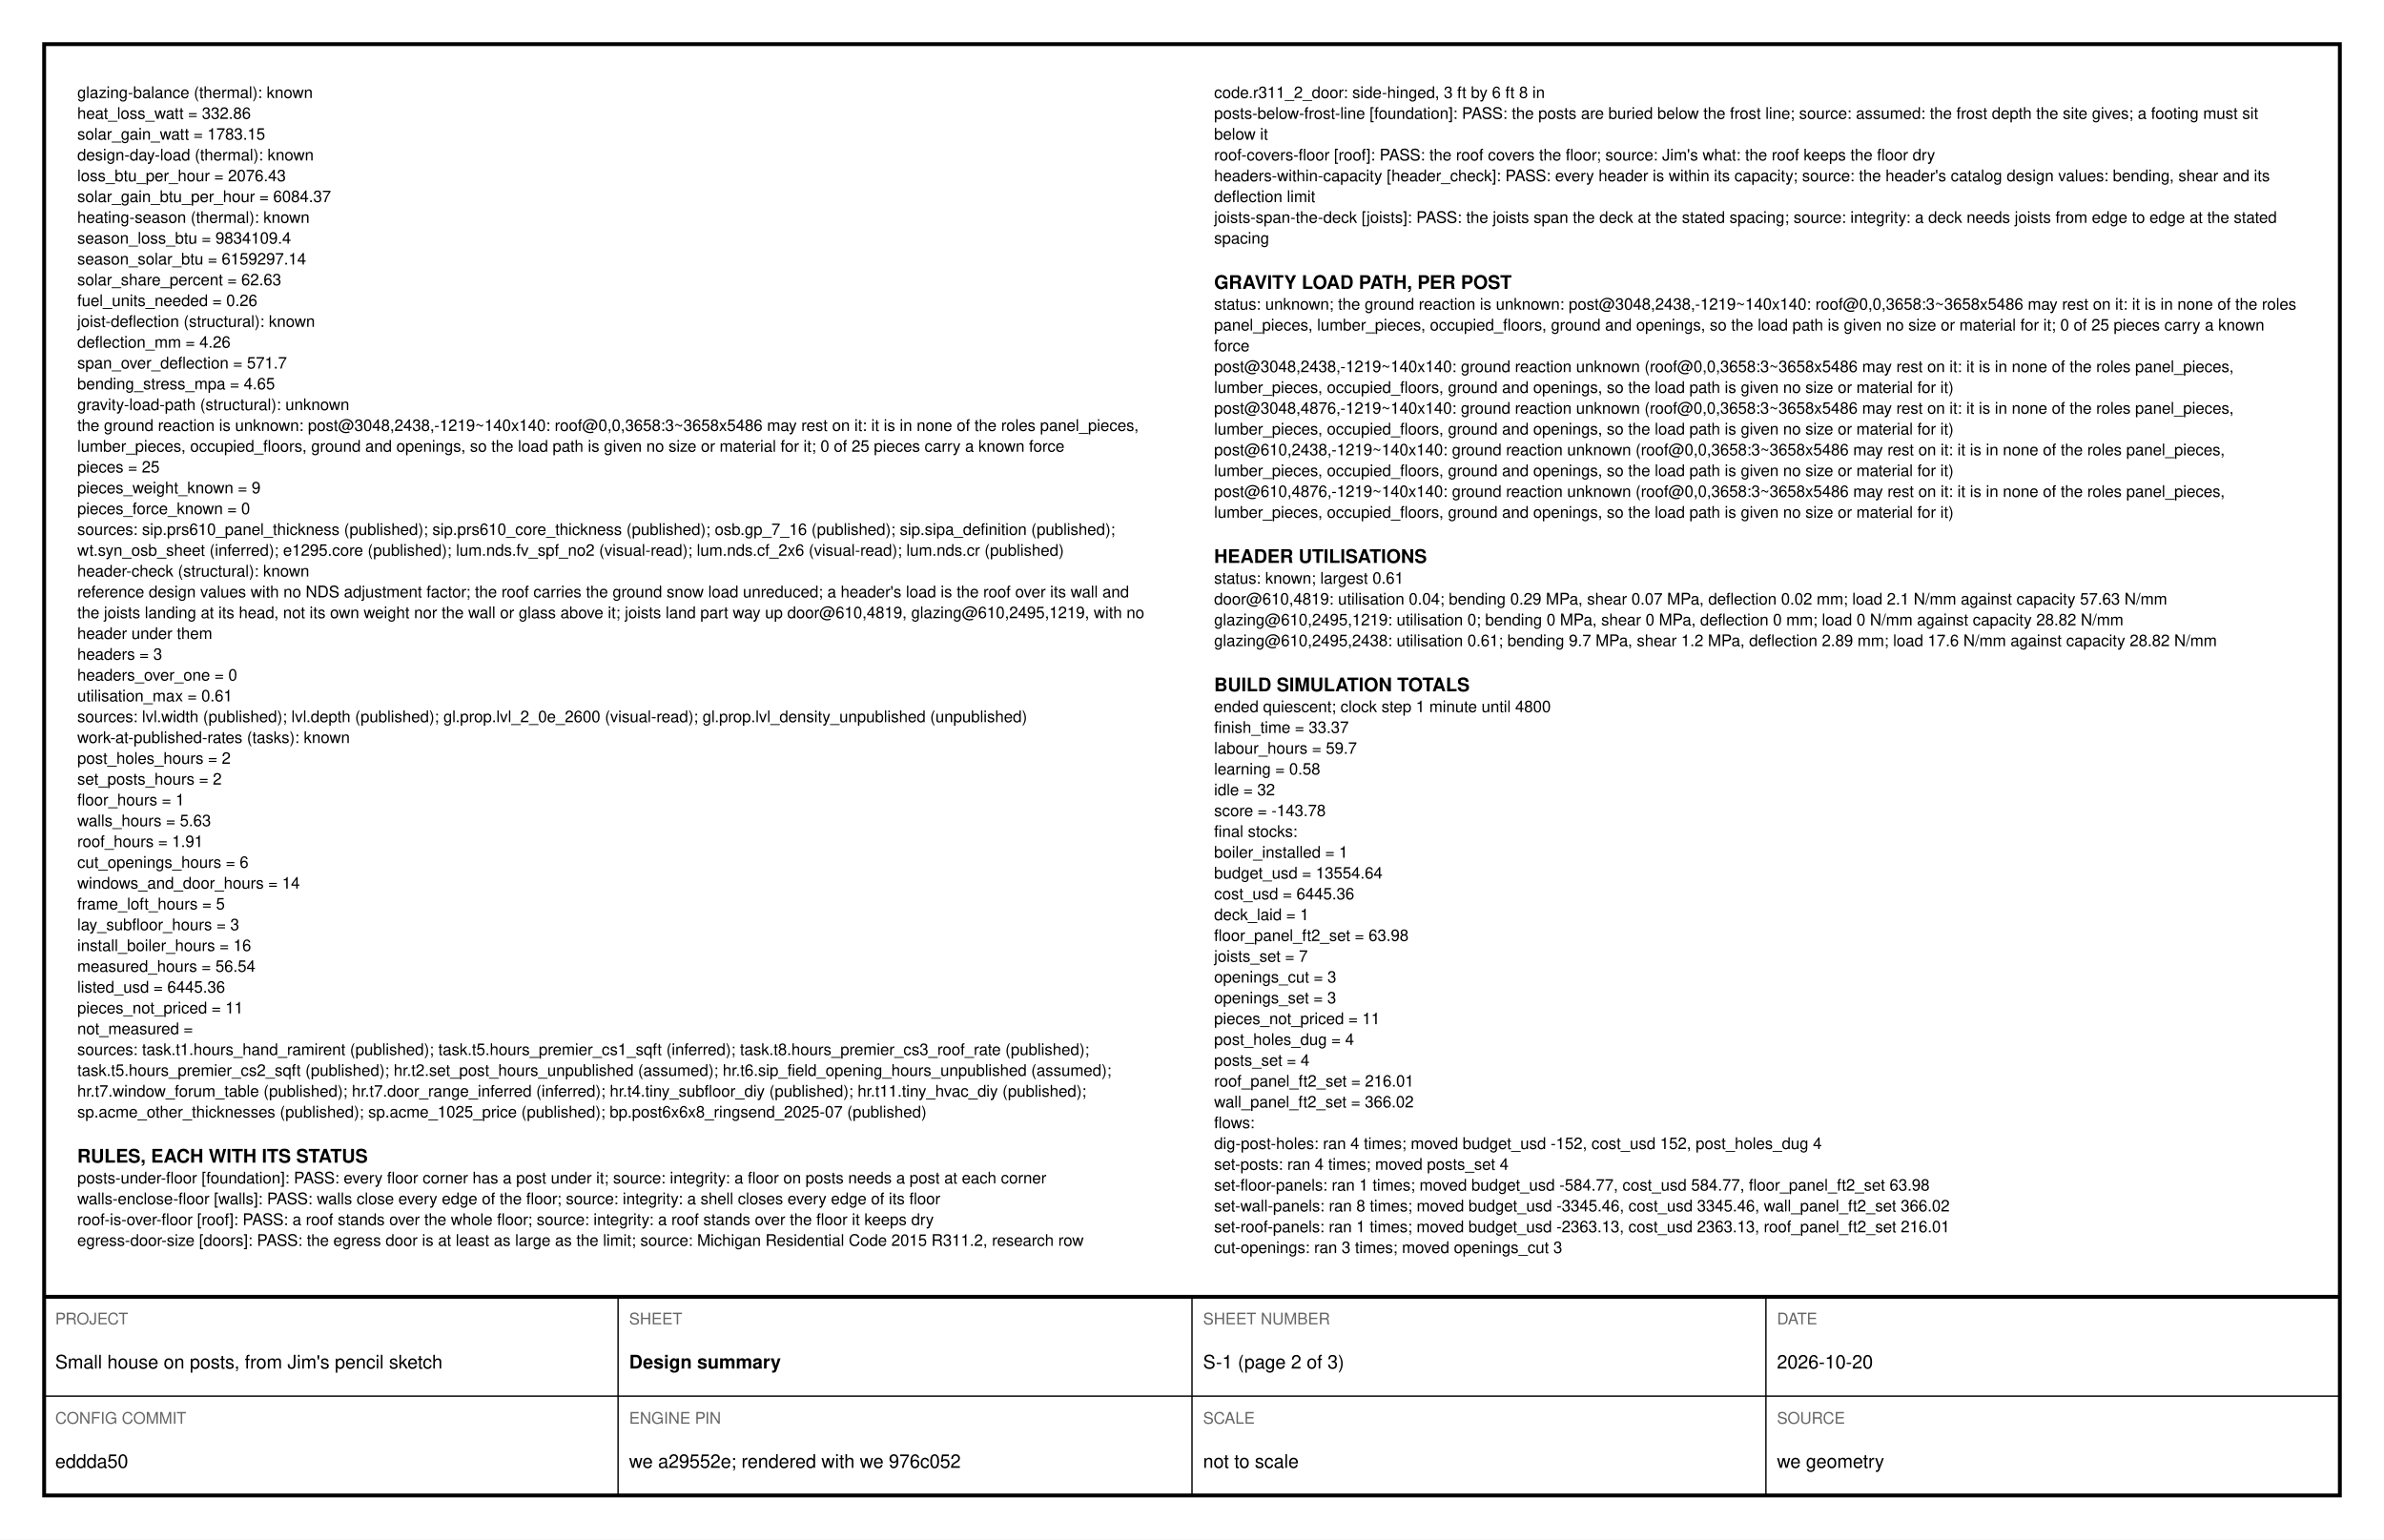
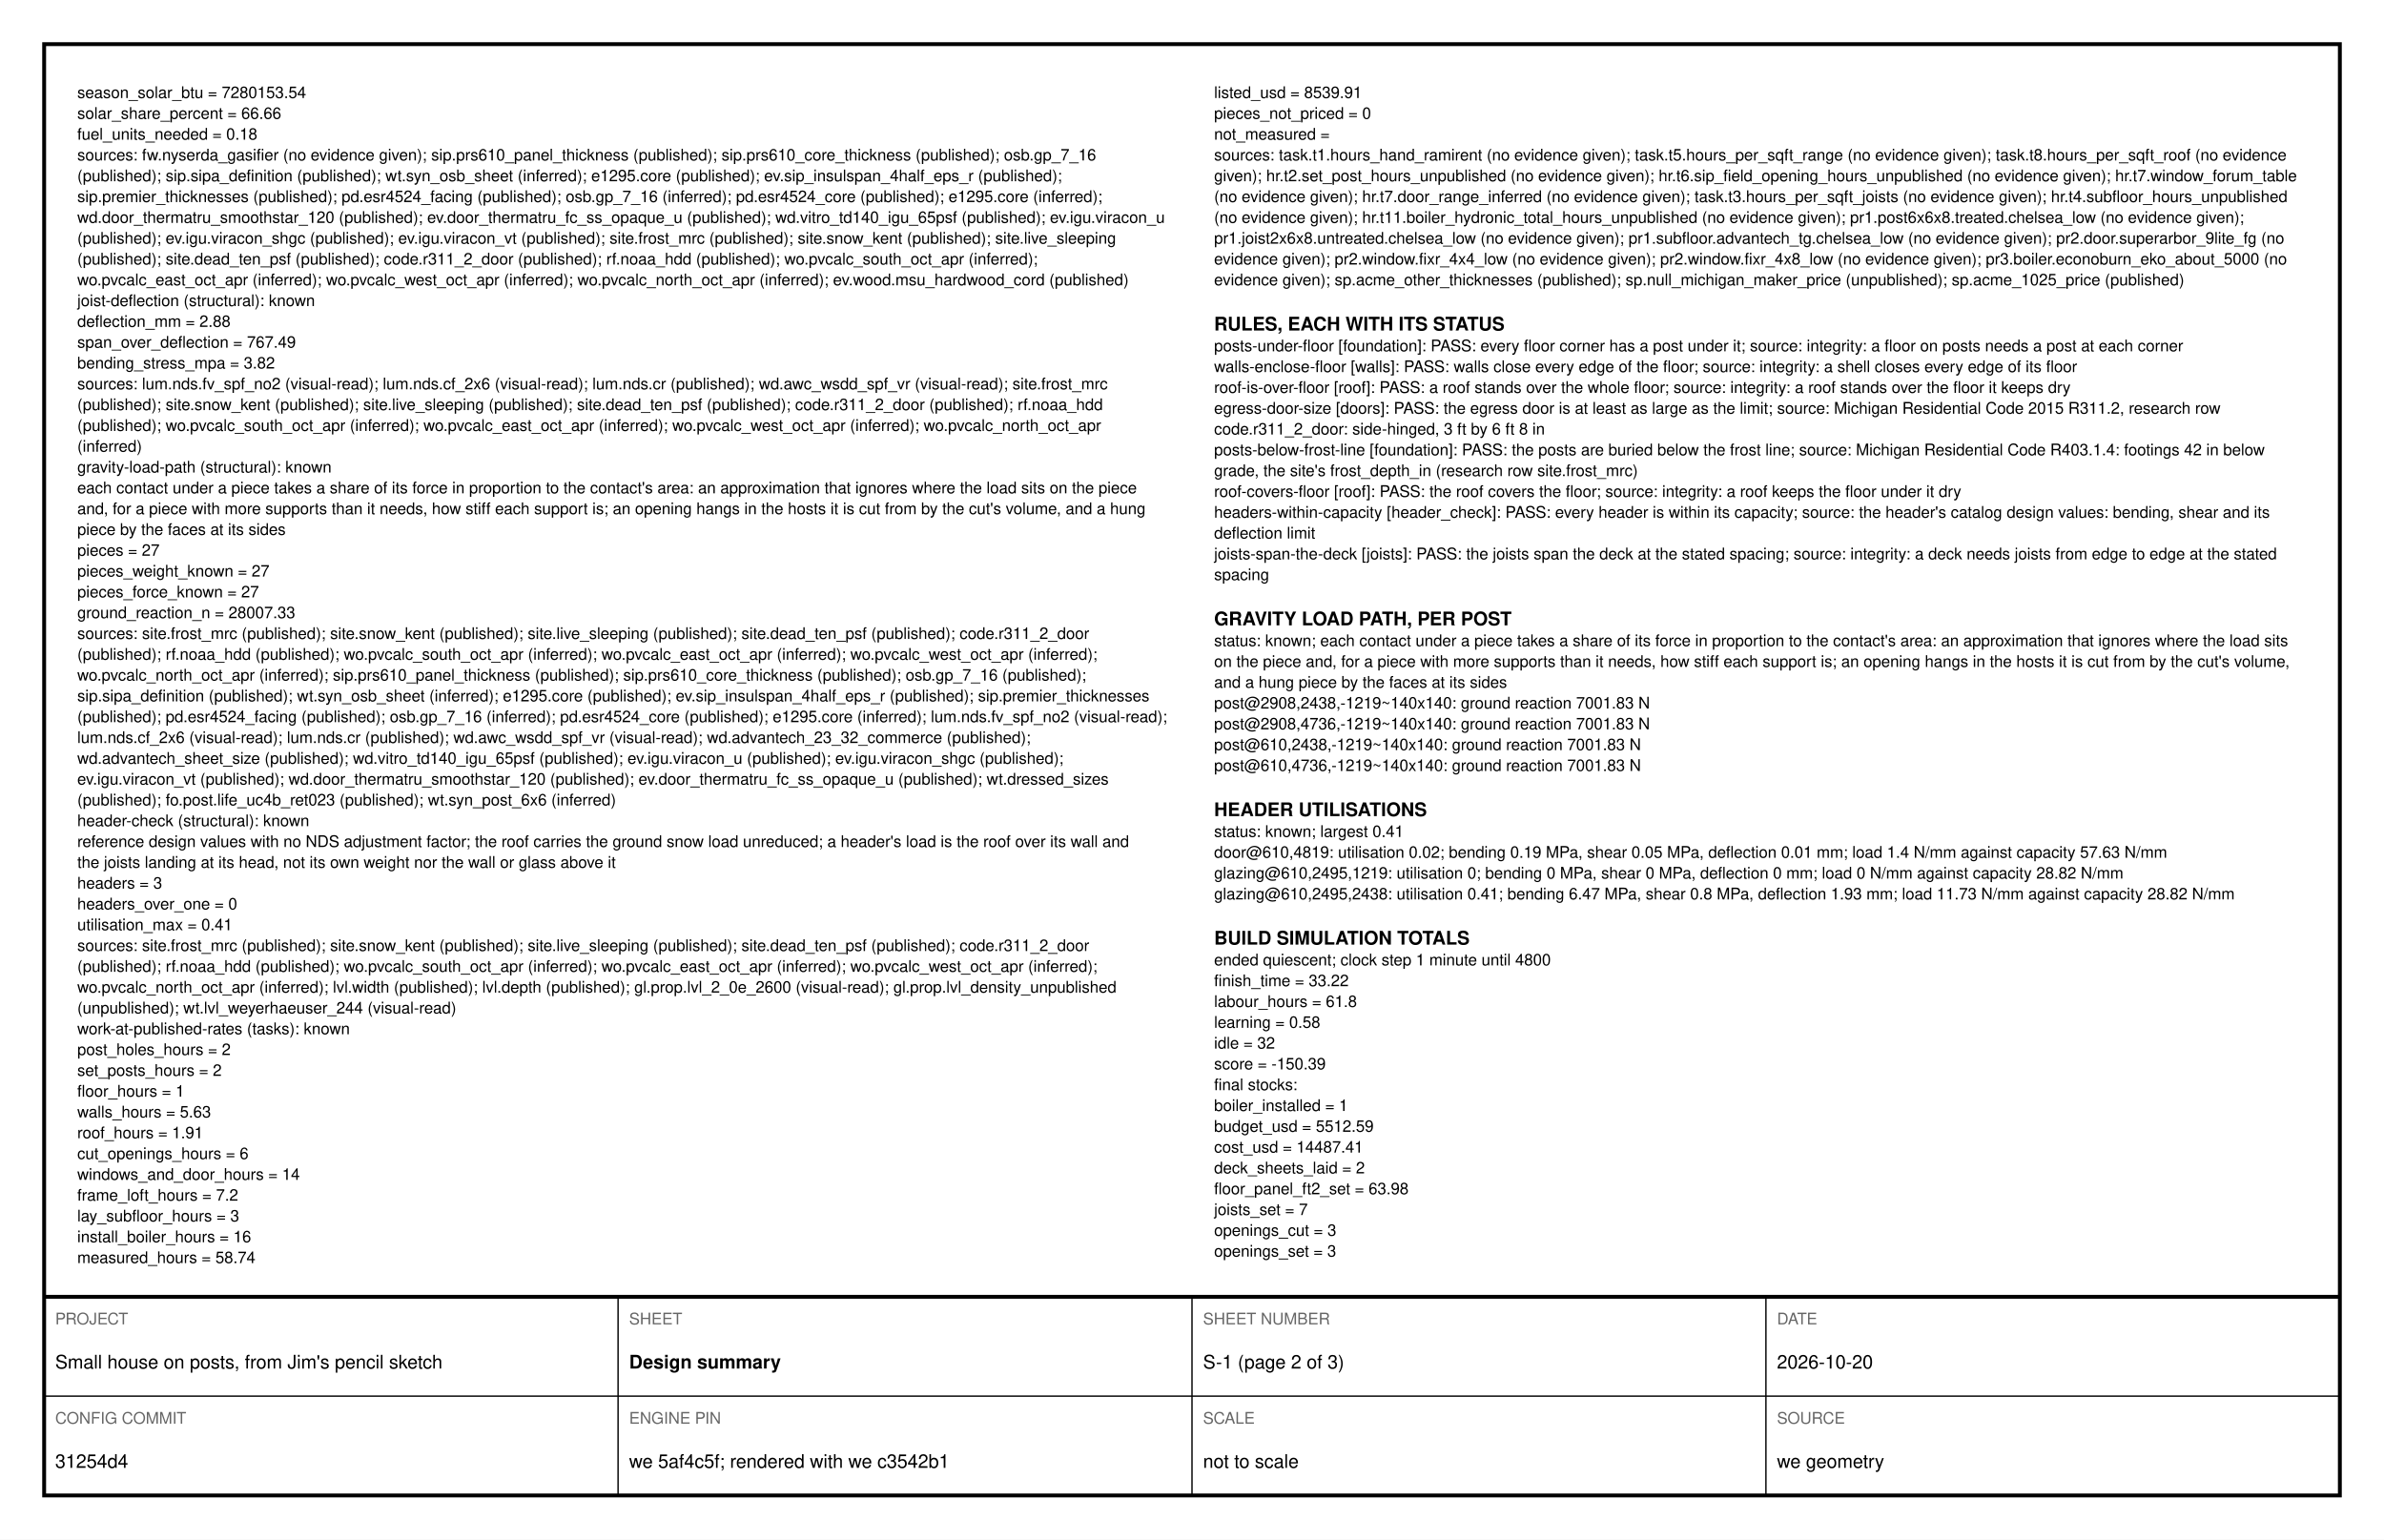
<svg xmlns="http://www.w3.org/2000/svg" width="432.000mm" height="279.000mm" viewBox="0 0 432.000 279.000" font-family="Helvetica, Arial, sans-serif">
  <rect width="432.000" height="279.000" fill="#ffffff" />
  <rect x="8.000" y="8.000" width="416.000" height="263.000" fill="none" stroke="#000000" stroke-width="0.700" />
-   <text x="14.000" y="17.770" font-size="2.900" text-anchor="start" fill="#000000">glazing-balance (thermal): known</text>
-   <text x="14.000" y="21.540" font-size="2.900" text-anchor="start" fill="#000000">heat_loss_watt = 332.86</text>
-   <text x="14.000" y="25.310" font-size="2.900" text-anchor="start" fill="#000000">solar_gain_watt = 1783.15</text>
-   <text x="14.000" y="29.080" font-size="2.900" text-anchor="start" fill="#000000">design-day-load (thermal): known</text>
-   <text x="14.000" y="32.850" font-size="2.900" text-anchor="start" fill="#000000">loss_btu_per_hour = 2076.43</text>
-   <text x="14.000" y="36.620" font-size="2.900" text-anchor="start" fill="#000000">solar_gain_btu_per_hour = 6084.37</text>
-   <text x="14.000" y="40.390" font-size="2.900" text-anchor="start" fill="#000000">heating-season (thermal): known</text>
-   <text x="14.000" y="44.160" font-size="2.900" text-anchor="start" fill="#000000">season_loss_btu = 9834109.4</text>
-   <text x="14.000" y="47.930" font-size="2.900" text-anchor="start" fill="#000000">season_solar_btu = 6159297.14</text>
-   <text x="14.000" y="51.700" font-size="2.900" text-anchor="start" fill="#000000">solar_share_percent = 62.63</text>
-   <text x="14.000" y="55.470" font-size="2.900" text-anchor="start" fill="#000000">fuel_units_needed = 0.26</text>
-   <text x="14.000" y="59.240" font-size="2.900" text-anchor="start" fill="#000000">joist-deflection (structural): known</text>
-   <text x="14.000" y="63.010" font-size="2.900" text-anchor="start" fill="#000000">deflection_mm = 4.26</text>
-   <text x="14.000" y="66.780" font-size="2.900" text-anchor="start" fill="#000000">span_over_deflection = 571.7</text>
-   <text x="14.000" y="70.550" font-size="2.900" text-anchor="start" fill="#000000">bending_stress_mpa = 4.65</text>
-   <text x="14.000" y="74.320" font-size="2.900" text-anchor="start" fill="#000000">gravity-load-path (structural): unknown</text>
-   <text x="14.000" y="78.090" font-size="2.900" text-anchor="start" fill="#000000">the ground reaction is unknown: post@3048,2438,-1219~140x140: roof@0,0,3658:3~3658x5486 may rest on it: it is in none of the roles panel_pieces,</text>
-   <text x="14.000" y="81.860" font-size="2.900" text-anchor="start" fill="#000000">      lumber_pieces, occupied_floors, ground and openings, so the load path is given no size or material for it; 0 of 25 pieces carry a known force</text>
-   <text x="14.000" y="85.630" font-size="2.900" text-anchor="start" fill="#000000">pieces = 25</text>
-   <text x="14.000" y="89.400" font-size="2.900" text-anchor="start" fill="#000000">pieces_weight_known = 9</text>
-   <text x="14.000" y="93.170" font-size="2.900" text-anchor="start" fill="#000000">pieces_force_known = 0</text>
-   <text x="14.000" y="96.940" font-size="2.900" text-anchor="start" fill="#000000">sources: sip.prs610_panel_thickness (published); sip.prs610_core_thickness (published); osb.gp_7_16 (published); sip.sipa_definition (published);</text>
-   <text x="14.000" y="100.710" font-size="2.900" text-anchor="start" fill="#000000">      wt.syn_osb_sheet (inferred); e1295.core (published); lum.nds.fv_spf_no2 (visual-read); lum.nds.cf_2x6 (visual-read); lum.nds.cr (published)</text>
-   <text x="14.000" y="104.480" font-size="2.900" text-anchor="start" fill="#000000">header-check (structural): known</text>
-   <text x="14.000" y="108.250" font-size="2.900" text-anchor="start" fill="#000000">reference design values with no NDS adjustment factor; the roof carries the ground snow load unreduced; a header's load is the roof over its wall and</text>
-   <text x="14.000" y="112.020" font-size="2.900" text-anchor="start" fill="#000000">      the joists landing at its head, not its own weight nor the wall or glass above it; joists land part way up door@610,4819, glazing@610,2495,1219, with no</text>
-   <text x="14.000" y="115.790" font-size="2.900" text-anchor="start" fill="#000000">      header under them</text>
-   <text x="14.000" y="119.560" font-size="2.900" text-anchor="start" fill="#000000">headers = 3</text>
-   <text x="14.000" y="123.330" font-size="2.900" text-anchor="start" fill="#000000">headers_over_one = 0</text>
-   <text x="14.000" y="127.100" font-size="2.900" text-anchor="start" fill="#000000">utilisation_max = 0.61</text>
-   <text x="14.000" y="130.870" font-size="2.900" text-anchor="start" fill="#000000">sources: lvl.width (published); lvl.depth (published); gl.prop.lvl_2_0e_2600 (visual-read); gl.prop.lvl_density_unpublished (unpublished)</text>
-   <text x="14.000" y="134.640" font-size="2.900" text-anchor="start" fill="#000000">work-at-published-rates (tasks): known</text>
-   <text x="14.000" y="138.410" font-size="2.900" text-anchor="start" fill="#000000">post_holes_hours = 2</text>
-   <text x="14.000" y="142.180" font-size="2.900" text-anchor="start" fill="#000000">set_posts_hours = 2</text>
-   <text x="14.000" y="145.950" font-size="2.900" text-anchor="start" fill="#000000">floor_hours = 1</text>
-   <text x="14.000" y="149.720" font-size="2.900" text-anchor="start" fill="#000000">walls_hours = 5.63</text>
-   <text x="14.000" y="153.490" font-size="2.900" text-anchor="start" fill="#000000">roof_hours = 1.91</text>
-   <text x="14.000" y="157.260" font-size="2.900" text-anchor="start" fill="#000000">cut_openings_hours = 6</text>
-   <text x="14.000" y="161.030" font-size="2.900" text-anchor="start" fill="#000000">windows_and_door_hours = 14</text>
-   <text x="14.000" y="164.800" font-size="2.900" text-anchor="start" fill="#000000">frame_loft_hours = 5</text>
-   <text x="14.000" y="168.570" font-size="2.900" text-anchor="start" fill="#000000">lay_subfloor_hours = 3</text>
-   <text x="14.000" y="172.340" font-size="2.900" text-anchor="start" fill="#000000">install_boiler_hours = 16</text>
-   <text x="14.000" y="176.110" font-size="2.900" text-anchor="start" fill="#000000">measured_hours = 56.54</text>
-   <text x="14.000" y="179.880" font-size="2.900" text-anchor="start" fill="#000000">listed_usd = 6445.36</text>
-   <text x="14.000" y="183.650" font-size="2.900" text-anchor="start" fill="#000000">pieces_not_priced = 11</text>
-   <text x="14.000" y="187.420" font-size="2.900" text-anchor="start" fill="#000000">not_measured = </text>
-   <text x="14.000" y="191.190" font-size="2.900" text-anchor="start" fill="#000000">sources: task.t1.hours_hand_ramirent (published); task.t5.hours_premier_cs1_sqft (inferred); task.t8.hours_premier_cs3_roof_rate (published);</text>
-   <text x="14.000" y="194.960" font-size="2.900" text-anchor="start" fill="#000000">      task.t5.hours_premier_cs2_sqft (published); hr.t2.set_post_hours_unpublished (assumed); hr.t6.sip_field_opening_hours_unpublished (assumed);</text>
-   <text x="14.000" y="198.730" font-size="2.900" text-anchor="start" fill="#000000">      hr.t7.window_forum_table (published); hr.t7.door_range_inferred (inferred); hr.t4.tiny_subfloor_diy (published); hr.t11.tiny_hvac_diy (published);</text>
-   <text x="14.000" y="202.500" font-size="2.900" text-anchor="start" fill="#000000">      sp.acme_other_thicknesses (published); sp.acme_1025_price (published); bp.post6x6x8_ringsend_2025-07 (published)</text>
-   <text x="14.000" y="206.270" font-size="2.900" text-anchor="start" fill="#000000" />
-   <text x="14.000" y="210.690" font-size="3.400" text-anchor="start" fill="#000000" font-weight="bold">RULES, EACH WITH ITS STATUS</text>
-   <text x="14.000" y="214.460" font-size="2.900" text-anchor="start" fill="#000000">posts-under-floor [foundation]: PASS: every floor corner has a post under it; source: integrity: a floor on posts needs a post at each corner</text>
-   <text x="14.000" y="218.230" font-size="2.900" text-anchor="start" fill="#000000">walls-enclose-floor [walls]: PASS: walls close every edge of the floor; source: integrity: a shell closes every edge of its floor</text>
-   <text x="14.000" y="222.000" font-size="2.900" text-anchor="start" fill="#000000">roof-is-over-floor [roof]: PASS: a roof stands over the whole floor; source: integrity: a roof stands over the floor it keeps dry</text>
-   <text x="14.000" y="225.770" font-size="2.900" text-anchor="start" fill="#000000">egress-door-size [doors]: PASS: the egress door is at least as large as the limit; source: Michigan Residential Code 2015 R311.2, research row</text>
-   <text x="220.000" y="17.770" font-size="2.900" text-anchor="start" fill="#000000">      code.r311_2_door: side-hinged, 3 ft by 6 ft 8 in</text>
-   <text x="220.000" y="21.540" font-size="2.900" text-anchor="start" fill="#000000">posts-below-frost-line [foundation]: PASS: the posts are buried below the frost line; source: assumed: the frost depth the site gives; a footing must sit</text>
-   <text x="220.000" y="25.310" font-size="2.900" text-anchor="start" fill="#000000">      below it</text>
-   <text x="220.000" y="29.080" font-size="2.900" text-anchor="start" fill="#000000">roof-covers-floor [roof]: PASS: the roof covers the floor; source: Jim's what: the roof keeps the floor dry</text>
-   <text x="220.000" y="32.850" font-size="2.900" text-anchor="start" fill="#000000">headers-within-capacity [header_check]: PASS: every header is within its capacity; source: the header's catalog design values: bending, shear and its</text>
-   <text x="220.000" y="36.620" font-size="2.900" text-anchor="start" fill="#000000">      deflection limit</text>
-   <text x="220.000" y="40.390" font-size="2.900" text-anchor="start" fill="#000000">joists-span-the-deck [joists]: PASS: the joists span the deck at the stated spacing; source: integrity: a deck needs joists from edge to edge at the stated</text>
-   <text x="220.000" y="44.160" font-size="2.900" text-anchor="start" fill="#000000">      spacing</text>
-   <text x="220.000" y="47.930" font-size="2.900" text-anchor="start" fill="#000000" />
-   <text x="220.000" y="52.350" font-size="3.400" text-anchor="start" fill="#000000" font-weight="bold">GRAVITY LOAD PATH, PER POST</text>
-   <text x="220.000" y="56.120" font-size="2.900" text-anchor="start" fill="#000000">status: unknown; the ground reaction is unknown: post@3048,2438,-1219~140x140: roof@0,0,3658:3~3658x5486 may rest on it: it is in none of the roles</text>
-   <text x="220.000" y="59.890" font-size="2.900" text-anchor="start" fill="#000000">      panel_pieces, lumber_pieces, occupied_floors, ground and openings, so the load path is given no size or material for it; 0 of 25 pieces carry a known</text>
-   <text x="220.000" y="63.660" font-size="2.900" text-anchor="start" fill="#000000">      force</text>
-   <text x="220.000" y="67.430" font-size="2.900" text-anchor="start" fill="#000000">post@3048,2438,-1219~140x140: ground reaction unknown (roof@0,0,3658:3~3658x5486 may rest on it: it is in none of the roles panel_pieces,</text>
-   <text x="220.000" y="71.200" font-size="2.900" text-anchor="start" fill="#000000">      lumber_pieces, occupied_floors, ground and openings, so the load path is given no size or material for it)</text>
-   <text x="220.000" y="74.970" font-size="2.900" text-anchor="start" fill="#000000">post@3048,4876,-1219~140x140: ground reaction unknown (roof@0,0,3658:3~3658x5486 may rest on it: it is in none of the roles panel_pieces,</text>
-   <text x="220.000" y="78.740" font-size="2.900" text-anchor="start" fill="#000000">      lumber_pieces, occupied_floors, ground and openings, so the load path is given no size or material for it)</text>
-   <text x="220.000" y="82.510" font-size="2.900" text-anchor="start" fill="#000000">post@610,2438,-1219~140x140: ground reaction unknown (roof@0,0,3658:3~3658x5486 may rest on it: it is in none of the roles panel_pieces,</text>
-   <text x="220.000" y="86.280" font-size="2.900" text-anchor="start" fill="#000000">      lumber_pieces, occupied_floors, ground and openings, so the load path is given no size or material for it)</text>
-   <text x="220.000" y="90.050" font-size="2.900" text-anchor="start" fill="#000000">post@610,4876,-1219~140x140: ground reaction unknown (roof@0,0,3658:3~3658x5486 may rest on it: it is in none of the roles panel_pieces,</text>
-   <text x="220.000" y="93.820" font-size="2.900" text-anchor="start" fill="#000000">      lumber_pieces, occupied_floors, ground and openings, so the load path is given no size or material for it)</text>
-   <text x="220.000" y="97.590" font-size="2.900" text-anchor="start" fill="#000000" />
-   <text x="220.000" y="102.010" font-size="3.400" text-anchor="start" fill="#000000" font-weight="bold">HEADER UTILISATIONS</text>
-   <text x="220.000" y="105.780" font-size="2.900" text-anchor="start" fill="#000000">status: known; largest 0.61</text>
-   <text x="220.000" y="109.550" font-size="2.900" text-anchor="start" fill="#000000">door@610,4819: utilisation 0.04; bending 0.29 MPa, shear 0.07 MPa, deflection 0.02 mm; load 2.1 N/mm against capacity 57.63 N/mm</text>
-   <text x="220.000" y="113.320" font-size="2.900" text-anchor="start" fill="#000000">glazing@610,2495,1219: utilisation 0; bending 0 MPa, shear 0 MPa, deflection 0 mm; load 0 N/mm against capacity 28.82 N/mm</text>
-   <text x="220.000" y="117.090" font-size="2.900" text-anchor="start" fill="#000000">glazing@610,2495,2438: utilisation 0.61; bending 9.7 MPa, shear 1.2 MPa, deflection 2.89 mm; load 17.6 N/mm against capacity 28.82 N/mm</text>
-   <text x="220.000" y="120.860" font-size="2.900" text-anchor="start" fill="#000000" />
-   <text x="220.000" y="125.280" font-size="3.400" text-anchor="start" fill="#000000" font-weight="bold">BUILD SIMULATION TOTALS</text>
-   <text x="220.000" y="129.050" font-size="2.900" text-anchor="start" fill="#000000">ended quiescent; clock step 1 minute until 4800</text>
-   <text x="220.000" y="132.820" font-size="2.900" text-anchor="start" fill="#000000">finish_time = 33.37</text>
-   <text x="220.000" y="136.590" font-size="2.900" text-anchor="start" fill="#000000">labour_hours = 59.7</text>
-   <text x="220.000" y="140.360" font-size="2.900" text-anchor="start" fill="#000000">learning = 0.58</text>
-   <text x="220.000" y="144.130" font-size="2.900" text-anchor="start" fill="#000000">idle = 32</text>
-   <text x="220.000" y="147.900" font-size="2.900" text-anchor="start" fill="#000000">score = -143.78</text>
-   <text x="220.000" y="151.670" font-size="2.900" text-anchor="start" fill="#000000">final stocks:</text>
-   <text x="220.000" y="155.440" font-size="2.900" text-anchor="start" fill="#000000">boiler_installed = 1</text>
-   <text x="220.000" y="159.210" font-size="2.900" text-anchor="start" fill="#000000">budget_usd = 13554.64</text>
-   <text x="220.000" y="162.980" font-size="2.900" text-anchor="start" fill="#000000">cost_usd = 6445.36</text>
-   <text x="220.000" y="166.750" font-size="2.900" text-anchor="start" fill="#000000">deck_laid = 1</text>
-   <text x="220.000" y="170.520" font-size="2.900" text-anchor="start" fill="#000000">floor_panel_ft2_set = 63.98</text>
-   <text x="220.000" y="174.290" font-size="2.900" text-anchor="start" fill="#000000">joists_set = 7</text>
-   <text x="220.000" y="178.060" font-size="2.900" text-anchor="start" fill="#000000">openings_cut = 3</text>
-   <text x="220.000" y="181.830" font-size="2.900" text-anchor="start" fill="#000000">openings_set = 3</text>
-   <text x="220.000" y="185.600" font-size="2.900" text-anchor="start" fill="#000000">pieces_not_priced = 11</text>
-   <text x="220.000" y="189.370" font-size="2.900" text-anchor="start" fill="#000000">post_holes_dug = 4</text>
-   <text x="220.000" y="193.140" font-size="2.900" text-anchor="start" fill="#000000">posts_set = 4</text>
-   <text x="220.000" y="196.910" font-size="2.900" text-anchor="start" fill="#000000">roof_panel_ft2_set = 216.01</text>
-   <text x="220.000" y="200.680" font-size="2.900" text-anchor="start" fill="#000000">wall_panel_ft2_set = 366.02</text>
-   <text x="220.000" y="204.450" font-size="2.900" text-anchor="start" fill="#000000">flows:</text>
-   <text x="220.000" y="208.220" font-size="2.900" text-anchor="start" fill="#000000">dig-post-holes: ran 4 times; moved budget_usd -152, cost_usd 152, post_holes_dug 4</text>
-   <text x="220.000" y="211.990" font-size="2.900" text-anchor="start" fill="#000000">set-posts: ran 4 times; moved posts_set 4</text>
-   <text x="220.000" y="215.760" font-size="2.900" text-anchor="start" fill="#000000">set-floor-panels: ran 1 times; moved budget_usd -584.77, cost_usd 584.77, floor_panel_ft2_set 63.98</text>
-   <text x="220.000" y="219.530" font-size="2.900" text-anchor="start" fill="#000000">set-wall-panels: ran 8 times; moved budget_usd -3345.46, cost_usd 3345.46, wall_panel_ft2_set 366.02</text>
-   <text x="220.000" y="223.300" font-size="2.900" text-anchor="start" fill="#000000">set-roof-panels: ran 1 times; moved budget_usd -2363.13, cost_usd 2363.13, roof_panel_ft2_set 216.01</text>
-   <text x="220.000" y="227.070" font-size="2.900" text-anchor="start" fill="#000000">cut-openings: ran 3 times; moved openings_cut 3</text>
+   <text x="14.000" y="17.770" font-size="2.900" text-anchor="start" fill="#000000">season_solar_btu = 7280153.54</text>
+   <text x="14.000" y="21.540" font-size="2.900" text-anchor="start" fill="#000000">solar_share_percent = 66.66</text>
+   <text x="14.000" y="25.310" font-size="2.900" text-anchor="start" fill="#000000">fuel_units_needed = 0.18</text>
+   <text x="14.000" y="29.080" font-size="2.900" text-anchor="start" fill="#000000">sources: fw.nyserda_gasifier (no evidence given); sip.prs610_panel_thickness (published); sip.prs610_core_thickness (published); osb.gp_7_16</text>
+   <text x="14.000" y="32.850" font-size="2.900" text-anchor="start" fill="#000000">      (published); sip.sipa_definition (published); wt.syn_osb_sheet (inferred); e1295.core (published); ev.sip_insulspan_4half_eps_r (published);</text>
+   <text x="14.000" y="36.620" font-size="2.900" text-anchor="start" fill="#000000">      sip.premier_thicknesses (published); pd.esr4524_facing (published); osb.gp_7_16 (inferred); pd.esr4524_core (published); e1295.core (inferred);</text>
+   <text x="14.000" y="40.390" font-size="2.900" text-anchor="start" fill="#000000">      wd.door_thermatru_smoothstar_120 (published); ev.door_thermatru_fc_ss_opaque_u (published); wd.vitro_td140_igu_65psf (published); ev.igu.viracon_u</text>
+   <text x="14.000" y="44.160" font-size="2.900" text-anchor="start" fill="#000000">      (published); ev.igu.viracon_shgc (published); ev.igu.viracon_vt (published); site.frost_mrc (published); site.snow_kent (published); site.live_sleeping</text>
+   <text x="14.000" y="47.930" font-size="2.900" text-anchor="start" fill="#000000">      (published); site.dead_ten_psf (published); code.r311_2_door (published); rf.noaa_hdd (published); wo.pvcalc_south_oct_apr (inferred);</text>
+   <text x="14.000" y="51.700" font-size="2.900" text-anchor="start" fill="#000000">      wo.pvcalc_east_oct_apr (inferred); wo.pvcalc_west_oct_apr (inferred); wo.pvcalc_north_oct_apr (inferred); ev.wood.msu_hardwood_cord (published)</text>
+   <text x="14.000" y="55.470" font-size="2.900" text-anchor="start" fill="#000000">joist-deflection (structural): known</text>
+   <text x="14.000" y="59.240" font-size="2.900" text-anchor="start" fill="#000000">deflection_mm = 2.88</text>
+   <text x="14.000" y="63.010" font-size="2.900" text-anchor="start" fill="#000000">span_over_deflection = 767.49</text>
+   <text x="14.000" y="66.780" font-size="2.900" text-anchor="start" fill="#000000">bending_stress_mpa = 3.82</text>
+   <text x="14.000" y="70.550" font-size="2.900" text-anchor="start" fill="#000000">sources: lum.nds.fv_spf_no2 (visual-read); lum.nds.cf_2x6 (visual-read); lum.nds.cr (published); wd.awc_wsdd_spf_vr (visual-read); site.frost_mrc</text>
+   <text x="14.000" y="74.320" font-size="2.900" text-anchor="start" fill="#000000">      (published); site.snow_kent (published); site.live_sleeping (published); site.dead_ten_psf (published); code.r311_2_door (published); rf.noaa_hdd</text>
+   <text x="14.000" y="78.090" font-size="2.900" text-anchor="start" fill="#000000">      (published); wo.pvcalc_south_oct_apr (inferred); wo.pvcalc_east_oct_apr (inferred); wo.pvcalc_west_oct_apr (inferred); wo.pvcalc_north_oct_apr</text>
+   <text x="14.000" y="81.860" font-size="2.900" text-anchor="start" fill="#000000">      (inferred)</text>
+   <text x="14.000" y="85.630" font-size="2.900" text-anchor="start" fill="#000000">gravity-load-path (structural): known</text>
+   <text x="14.000" y="89.400" font-size="2.900" text-anchor="start" fill="#000000">each contact under a piece takes a share of its force in proportion to the contact's area: an approximation that ignores where the load sits on the piece</text>
+   <text x="14.000" y="93.170" font-size="2.900" text-anchor="start" fill="#000000">      and, for a piece with more supports than it needs, how stiff each support is; an opening hangs in the hosts it is cut from by the cut's volume, and a hung</text>
+   <text x="14.000" y="96.940" font-size="2.900" text-anchor="start" fill="#000000">      piece by the faces at its sides</text>
+   <text x="14.000" y="100.710" font-size="2.900" text-anchor="start" fill="#000000">pieces = 27</text>
+   <text x="14.000" y="104.480" font-size="2.900" text-anchor="start" fill="#000000">pieces_weight_known = 27</text>
+   <text x="14.000" y="108.250" font-size="2.900" text-anchor="start" fill="#000000">pieces_force_known = 27</text>
+   <text x="14.000" y="112.020" font-size="2.900" text-anchor="start" fill="#000000">ground_reaction_n = 28007.33</text>
+   <text x="14.000" y="115.790" font-size="2.900" text-anchor="start" fill="#000000">sources: site.frost_mrc (published); site.snow_kent (published); site.live_sleeping (published); site.dead_ten_psf (published); code.r311_2_door</text>
+   <text x="14.000" y="119.560" font-size="2.900" text-anchor="start" fill="#000000">      (published); rf.noaa_hdd (published); wo.pvcalc_south_oct_apr (inferred); wo.pvcalc_east_oct_apr (inferred); wo.pvcalc_west_oct_apr (inferred);</text>
+   <text x="14.000" y="123.330" font-size="2.900" text-anchor="start" fill="#000000">      wo.pvcalc_north_oct_apr (inferred); sip.prs610_panel_thickness (published); sip.prs610_core_thickness (published); osb.gp_7_16 (published);</text>
+   <text x="14.000" y="127.100" font-size="2.900" text-anchor="start" fill="#000000">      sip.sipa_definition (published); wt.syn_osb_sheet (inferred); e1295.core (published); ev.sip_insulspan_4half_eps_r (published); sip.premier_thicknesses</text>
+   <text x="14.000" y="130.870" font-size="2.900" text-anchor="start" fill="#000000">      (published); pd.esr4524_facing (published); osb.gp_7_16 (inferred); pd.esr4524_core (published); e1295.core (inferred); lum.nds.fv_spf_no2 (visual-read);</text>
+   <text x="14.000" y="134.640" font-size="2.900" text-anchor="start" fill="#000000">      lum.nds.cf_2x6 (visual-read); lum.nds.cr (published); wd.awc_wsdd_spf_vr (visual-read); wd.advantech_23_32_commerce (published);</text>
+   <text x="14.000" y="138.410" font-size="2.900" text-anchor="start" fill="#000000">      wd.advantech_sheet_size (published); wd.vitro_td140_igu_65psf (published); ev.igu.viracon_u (published); ev.igu.viracon_shgc (published);</text>
+   <text x="14.000" y="142.180" font-size="2.900" text-anchor="start" fill="#000000">      ev.igu.viracon_vt (published); wd.door_thermatru_smoothstar_120 (published); ev.door_thermatru_fc_ss_opaque_u (published); wt.dressed_sizes</text>
+   <text x="14.000" y="145.950" font-size="2.900" text-anchor="start" fill="#000000">      (published); fo.post.life_uc4b_ret023 (published); wt.syn_post_6x6 (inferred)</text>
+   <text x="14.000" y="149.720" font-size="2.900" text-anchor="start" fill="#000000">header-check (structural): known</text>
+   <text x="14.000" y="153.490" font-size="2.900" text-anchor="start" fill="#000000">reference design values with no NDS adjustment factor; the roof carries the ground snow load unreduced; a header's load is the roof over its wall and</text>
+   <text x="14.000" y="157.260" font-size="2.900" text-anchor="start" fill="#000000">      the joists landing at its head, not its own weight nor the wall or glass above it</text>
+   <text x="14.000" y="161.030" font-size="2.900" text-anchor="start" fill="#000000">headers = 3</text>
+   <text x="14.000" y="164.800" font-size="2.900" text-anchor="start" fill="#000000">headers_over_one = 0</text>
+   <text x="14.000" y="168.570" font-size="2.900" text-anchor="start" fill="#000000">utilisation_max = 0.41</text>
+   <text x="14.000" y="172.340" font-size="2.900" text-anchor="start" fill="#000000">sources: site.frost_mrc (published); site.snow_kent (published); site.live_sleeping (published); site.dead_ten_psf (published); code.r311_2_door</text>
+   <text x="14.000" y="176.110" font-size="2.900" text-anchor="start" fill="#000000">      (published); rf.noaa_hdd (published); wo.pvcalc_south_oct_apr (inferred); wo.pvcalc_east_oct_apr (inferred); wo.pvcalc_west_oct_apr (inferred);</text>
+   <text x="14.000" y="179.880" font-size="2.900" text-anchor="start" fill="#000000">      wo.pvcalc_north_oct_apr (inferred); lvl.width (published); lvl.depth (published); gl.prop.lvl_2_0e_2600 (visual-read); gl.prop.lvl_density_unpublished</text>
+   <text x="14.000" y="183.650" font-size="2.900" text-anchor="start" fill="#000000">      (unpublished); wt.lvl_weyerhaeuser_244 (visual-read)</text>
+   <text x="14.000" y="187.420" font-size="2.900" text-anchor="start" fill="#000000">work-at-published-rates (tasks): known</text>
+   <text x="14.000" y="191.190" font-size="2.900" text-anchor="start" fill="#000000">post_holes_hours = 2</text>
+   <text x="14.000" y="194.960" font-size="2.900" text-anchor="start" fill="#000000">set_posts_hours = 2</text>
+   <text x="14.000" y="198.730" font-size="2.900" text-anchor="start" fill="#000000">floor_hours = 1</text>
+   <text x="14.000" y="202.500" font-size="2.900" text-anchor="start" fill="#000000">walls_hours = 5.63</text>
+   <text x="14.000" y="206.270" font-size="2.900" text-anchor="start" fill="#000000">roof_hours = 1.91</text>
+   <text x="14.000" y="210.040" font-size="2.900" text-anchor="start" fill="#000000">cut_openings_hours = 6</text>
+   <text x="14.000" y="213.810" font-size="2.900" text-anchor="start" fill="#000000">windows_and_door_hours = 14</text>
+   <text x="14.000" y="217.580" font-size="2.900" text-anchor="start" fill="#000000">frame_loft_hours = 7.2</text>
+   <text x="14.000" y="221.350" font-size="2.900" text-anchor="start" fill="#000000">lay_subfloor_hours = 3</text>
+   <text x="14.000" y="225.120" font-size="2.900" text-anchor="start" fill="#000000">install_boiler_hours = 16</text>
+   <text x="14.000" y="228.890" font-size="2.900" text-anchor="start" fill="#000000">measured_hours = 58.74</text>
+   <text x="220.000" y="17.770" font-size="2.900" text-anchor="start" fill="#000000">listed_usd = 8539.91</text>
+   <text x="220.000" y="21.540" font-size="2.900" text-anchor="start" fill="#000000">pieces_not_priced = 0</text>
+   <text x="220.000" y="25.310" font-size="2.900" text-anchor="start" fill="#000000">not_measured = </text>
+   <text x="220.000" y="29.080" font-size="2.900" text-anchor="start" fill="#000000">sources: task.t1.hours_hand_ramirent (no evidence given); task.t5.hours_per_sqft_range (no evidence given); task.t8.hours_per_sqft_roof (no evidence</text>
+   <text x="220.000" y="32.850" font-size="2.900" text-anchor="start" fill="#000000">      given); hr.t2.set_post_hours_unpublished (no evidence given); hr.t6.sip_field_opening_hours_unpublished (no evidence given); hr.t7.window_forum_table</text>
+   <text x="220.000" y="36.620" font-size="2.900" text-anchor="start" fill="#000000">      (no evidence given); hr.t7.door_range_inferred (no evidence given); task.t3.hours_per_sqft_joists (no evidence given); hr.t4.subfloor_hours_unpublished</text>
+   <text x="220.000" y="40.390" font-size="2.900" text-anchor="start" fill="#000000">      (no evidence given); hr.t11.boiler_hydronic_total_hours_unpublished (no evidence given); pr1.post6x6x8.treated.chelsea_low (no evidence given);</text>
+   <text x="220.000" y="44.160" font-size="2.900" text-anchor="start" fill="#000000">      pr1.joist2x6x8.untreated.chelsea_low (no evidence given); pr1.subfloor.advantech_tg.chelsea_low (no evidence given); pr2.door.superarbor_9lite_fg (no</text>
+   <text x="220.000" y="47.930" font-size="2.900" text-anchor="start" fill="#000000">      evidence given); pr2.window.fixr_4x4_low (no evidence given); pr2.window.fixr_4x8_low (no evidence given); pr3.boiler.econoburn_eko_about_5000 (no</text>
+   <text x="220.000" y="51.700" font-size="2.900" text-anchor="start" fill="#000000">      evidence given); sp.acme_other_thicknesses (published); sp.null_michigan_maker_price (unpublished); sp.acme_1025_price (published)</text>
+   <text x="220.000" y="55.470" font-size="2.900" text-anchor="start" fill="#000000" />
+   <text x="220.000" y="59.890" font-size="3.400" text-anchor="start" fill="#000000" font-weight="bold">RULES, EACH WITH ITS STATUS</text>
+   <text x="220.000" y="63.660" font-size="2.900" text-anchor="start" fill="#000000">posts-under-floor [foundation]: PASS: every floor corner has a post under it; source: integrity: a floor on posts needs a post at each corner</text>
+   <text x="220.000" y="67.430" font-size="2.900" text-anchor="start" fill="#000000">walls-enclose-floor [walls]: PASS: walls close every edge of the floor; source: integrity: a shell closes every edge of its floor</text>
+   <text x="220.000" y="71.200" font-size="2.900" text-anchor="start" fill="#000000">roof-is-over-floor [roof]: PASS: a roof stands over the whole floor; source: integrity: a roof stands over the floor it keeps dry</text>
+   <text x="220.000" y="74.970" font-size="2.900" text-anchor="start" fill="#000000">egress-door-size [doors]: PASS: the egress door is at least as large as the limit; source: Michigan Residential Code 2015 R311.2, research row</text>
+   <text x="220.000" y="78.740" font-size="2.900" text-anchor="start" fill="#000000">      code.r311_2_door: side-hinged, 3 ft by 6 ft 8 in</text>
+   <text x="220.000" y="82.510" font-size="2.900" text-anchor="start" fill="#000000">posts-below-frost-line [foundation]: PASS: the posts are buried below the frost line; source: Michigan Residential Code R403.1.4: footings 42 in below</text>
+   <text x="220.000" y="86.280" font-size="2.900" text-anchor="start" fill="#000000">      grade, the site's frost_depth_in (research row site.frost_mrc)</text>
+   <text x="220.000" y="90.050" font-size="2.900" text-anchor="start" fill="#000000">roof-covers-floor [roof]: PASS: the roof covers the floor; source: integrity: a roof keeps the floor under it dry</text>
+   <text x="220.000" y="93.820" font-size="2.900" text-anchor="start" fill="#000000">headers-within-capacity [header_check]: PASS: every header is within its capacity; source: the header's catalog design values: bending, shear and its</text>
+   <text x="220.000" y="97.590" font-size="2.900" text-anchor="start" fill="#000000">      deflection limit</text>
+   <text x="220.000" y="101.360" font-size="2.900" text-anchor="start" fill="#000000">joists-span-the-deck [joists]: PASS: the joists span the deck at the stated spacing; source: integrity: a deck needs joists from edge to edge at the stated</text>
+   <text x="220.000" y="105.130" font-size="2.900" text-anchor="start" fill="#000000">      spacing</text>
+   <text x="220.000" y="108.900" font-size="2.900" text-anchor="start" fill="#000000" />
+   <text x="220.000" y="113.320" font-size="3.400" text-anchor="start" fill="#000000" font-weight="bold">GRAVITY LOAD PATH, PER POST</text>
+   <text x="220.000" y="117.090" font-size="2.900" text-anchor="start" fill="#000000">status: known; each contact under a piece takes a share of its force in proportion to the contact's area: an approximation that ignores where the load sits</text>
+   <text x="220.000" y="120.860" font-size="2.900" text-anchor="start" fill="#000000">      on the piece and, for a piece with more supports than it needs, how stiff each support is; an opening hangs in the hosts it is cut from by the cut's volume,</text>
+   <text x="220.000" y="124.630" font-size="2.900" text-anchor="start" fill="#000000">      and a hung piece by the faces at its sides</text>
+   <text x="220.000" y="128.400" font-size="2.900" text-anchor="start" fill="#000000">post@2908,2438,-1219~140x140: ground reaction 7001.83 N</text>
+   <text x="220.000" y="132.170" font-size="2.900" text-anchor="start" fill="#000000">post@2908,4736,-1219~140x140: ground reaction 7001.83 N</text>
+   <text x="220.000" y="135.940" font-size="2.900" text-anchor="start" fill="#000000">post@610,2438,-1219~140x140: ground reaction 7001.83 N</text>
+   <text x="220.000" y="139.710" font-size="2.900" text-anchor="start" fill="#000000">post@610,4736,-1219~140x140: ground reaction 7001.83 N</text>
+   <text x="220.000" y="143.480" font-size="2.900" text-anchor="start" fill="#000000" />
+   <text x="220.000" y="147.900" font-size="3.400" text-anchor="start" fill="#000000" font-weight="bold">HEADER UTILISATIONS</text>
+   <text x="220.000" y="151.670" font-size="2.900" text-anchor="start" fill="#000000">status: known; largest 0.41</text>
+   <text x="220.000" y="155.440" font-size="2.900" text-anchor="start" fill="#000000">door@610,4819: utilisation 0.02; bending 0.19 MPa, shear 0.05 MPa, deflection 0.01 mm; load 1.4 N/mm against capacity 57.63 N/mm</text>
+   <text x="220.000" y="159.210" font-size="2.900" text-anchor="start" fill="#000000">glazing@610,2495,1219: utilisation 0; bending 0 MPa, shear 0 MPa, deflection 0 mm; load 0 N/mm against capacity 28.82 N/mm</text>
+   <text x="220.000" y="162.980" font-size="2.900" text-anchor="start" fill="#000000">glazing@610,2495,2438: utilisation 0.41; bending 6.47 MPa, shear 0.8 MPa, deflection 1.93 mm; load 11.73 N/mm against capacity 28.82 N/mm</text>
+   <text x="220.000" y="166.750" font-size="2.900" text-anchor="start" fill="#000000" />
+   <text x="220.000" y="171.170" font-size="3.400" text-anchor="start" fill="#000000" font-weight="bold">BUILD SIMULATION TOTALS</text>
+   <text x="220.000" y="174.940" font-size="2.900" text-anchor="start" fill="#000000">ended quiescent; clock step 1 minute until 4800</text>
+   <text x="220.000" y="178.710" font-size="2.900" text-anchor="start" fill="#000000">finish_time = 33.22</text>
+   <text x="220.000" y="182.480" font-size="2.900" text-anchor="start" fill="#000000">labour_hours = 61.8</text>
+   <text x="220.000" y="186.250" font-size="2.900" text-anchor="start" fill="#000000">learning = 0.58</text>
+   <text x="220.000" y="190.020" font-size="2.900" text-anchor="start" fill="#000000">idle = 32</text>
+   <text x="220.000" y="193.790" font-size="2.900" text-anchor="start" fill="#000000">score = -150.39</text>
+   <text x="220.000" y="197.560" font-size="2.900" text-anchor="start" fill="#000000">final stocks:</text>
+   <text x="220.000" y="201.330" font-size="2.900" text-anchor="start" fill="#000000">boiler_installed = 1</text>
+   <text x="220.000" y="205.100" font-size="2.900" text-anchor="start" fill="#000000">budget_usd = 5512.59</text>
+   <text x="220.000" y="208.870" font-size="2.900" text-anchor="start" fill="#000000">cost_usd = 14487.41</text>
+   <text x="220.000" y="212.640" font-size="2.900" text-anchor="start" fill="#000000">deck_sheets_laid = 2</text>
+   <text x="220.000" y="216.410" font-size="2.900" text-anchor="start" fill="#000000">floor_panel_ft2_set = 63.98</text>
+   <text x="220.000" y="220.180" font-size="2.900" text-anchor="start" fill="#000000">joists_set = 7</text>
+   <text x="220.000" y="223.950" font-size="2.900" text-anchor="start" fill="#000000">openings_cut = 3</text>
+   <text x="220.000" y="227.720" font-size="2.900" text-anchor="start" fill="#000000">openings_set = 3</text>
  <text x="10.000" y="240.000" font-size="2.900" text-anchor="start" fill="#666666">PROJECT</text>
  <text x="10.000" y="248.000" font-size="3.400" text-anchor="start" fill="#000000">Small house on posts, from Jim's pencil sketch</text>
  <text x="114.000" y="240.000" font-size="2.900" text-anchor="start" fill="#666666">SHEET</text>
  <text x="114.000" y="248.000" font-size="3.400" text-anchor="start" fill="#000000" font-weight="bold">Design summary</text>
  <text x="218.000" y="240.000" font-size="2.900" text-anchor="start" fill="#666666">SHEET NUMBER</text>
  <text x="218.000" y="248.000" font-size="3.400" text-anchor="start" fill="#000000">S-1 (page 2 of 3)</text>
  <text x="322.000" y="240.000" font-size="2.900" text-anchor="start" fill="#666666">DATE</text>
  <text x="322.000" y="248.000" font-size="3.400" text-anchor="start" fill="#000000">2026-10-20</text>
  <text x="10.000" y="258.000" font-size="2.900" text-anchor="start" fill="#666666">CONFIG COMMIT</text>
-   <text x="10.000" y="266.000" font-size="3.400" text-anchor="start" fill="#000000">eddda50</text>
+   <text x="10.000" y="266.000" font-size="3.400" text-anchor="start" fill="#000000">31254d4</text>
  <text x="114.000" y="258.000" font-size="2.900" text-anchor="start" fill="#666666">ENGINE PIN</text>
-   <text x="114.000" y="266.000" font-size="3.400" text-anchor="start" fill="#000000">we a29552e; rendered with we 976c052</text>
+   <text x="114.000" y="266.000" font-size="3.400" text-anchor="start" fill="#000000">we 5af4c5f; rendered with we c3542b1</text>
  <text x="218.000" y="258.000" font-size="2.900" text-anchor="start" fill="#666666">SCALE</text>
  <text x="218.000" y="266.000" font-size="3.400" text-anchor="start" fill="#000000">not to scale</text>
  <text x="322.000" y="258.000" font-size="2.900" text-anchor="start" fill="#666666">SOURCE</text>
  <text x="322.000" y="266.000" font-size="3.400" text-anchor="start" fill="#000000">we geometry</text>
  <line x1="8.000" y1="235.000" x2="424.000" y2="235.000" stroke="#000000" stroke-width="0.700" />
  <line x1="8.000" y1="253.000" x2="424.000" y2="253.000" stroke="#000000" stroke-width="0.250" />
  <line x1="112.000" y1="235.000" x2="112.000" y2="271.000" stroke="#000000" stroke-width="0.250" />
  <line x1="216.000" y1="235.000" x2="216.000" y2="271.000" stroke="#000000" stroke-width="0.250" />
  <line x1="320.000" y1="235.000" x2="320.000" y2="271.000" stroke="#000000" stroke-width="0.250" />
</svg>
